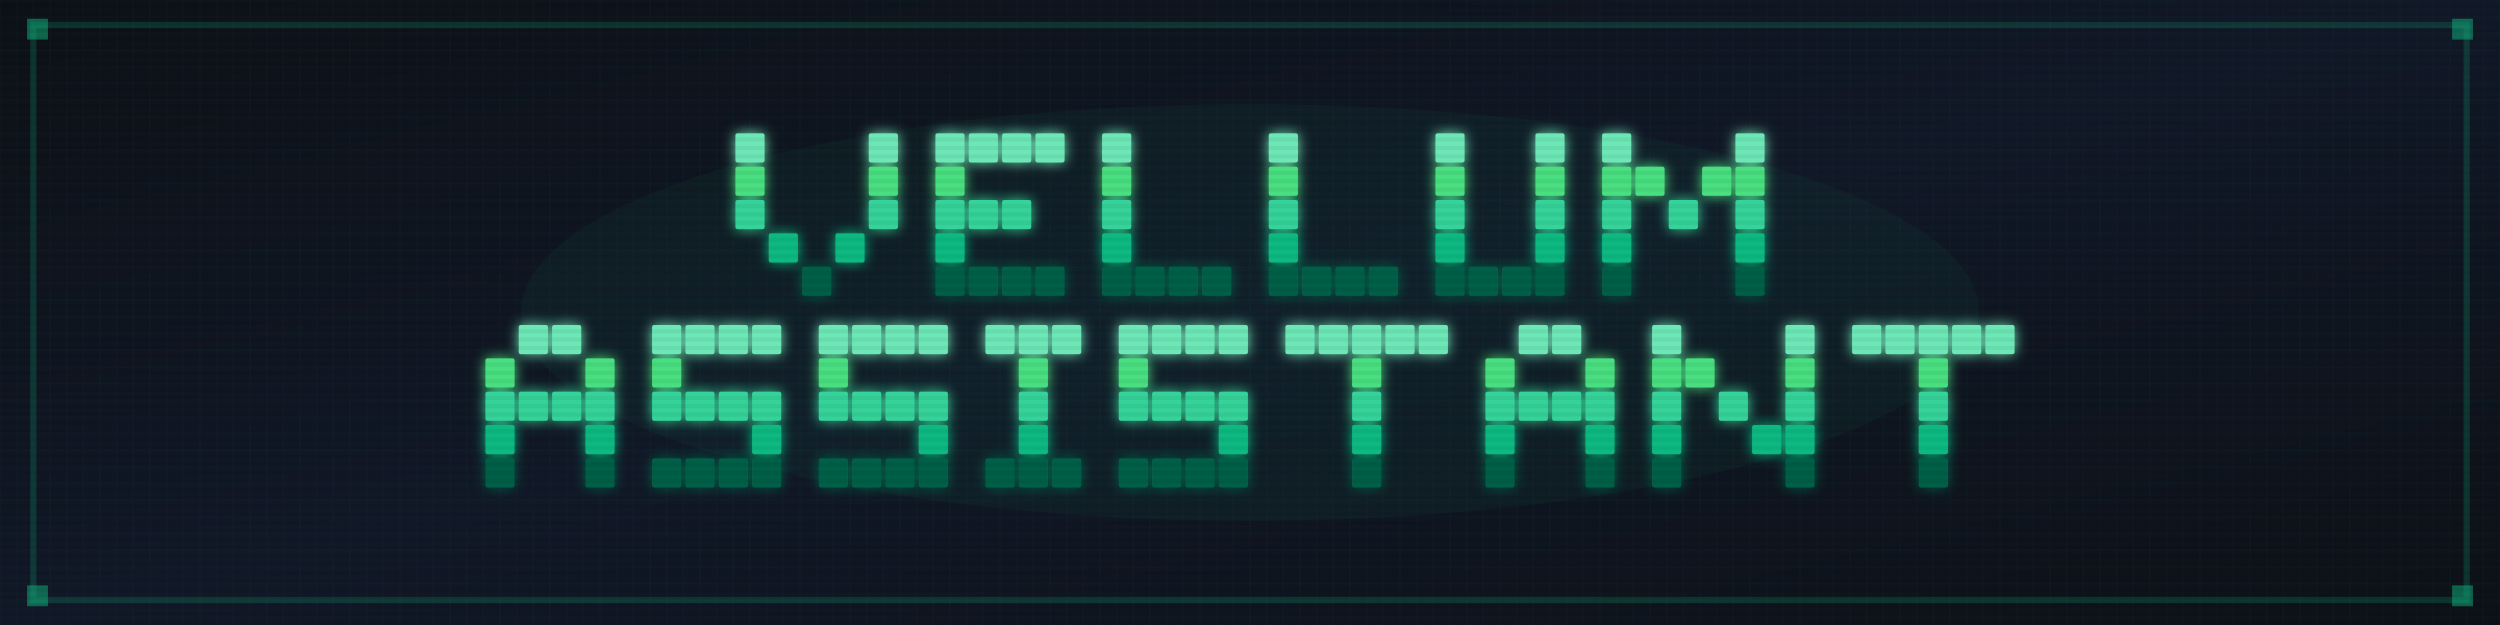
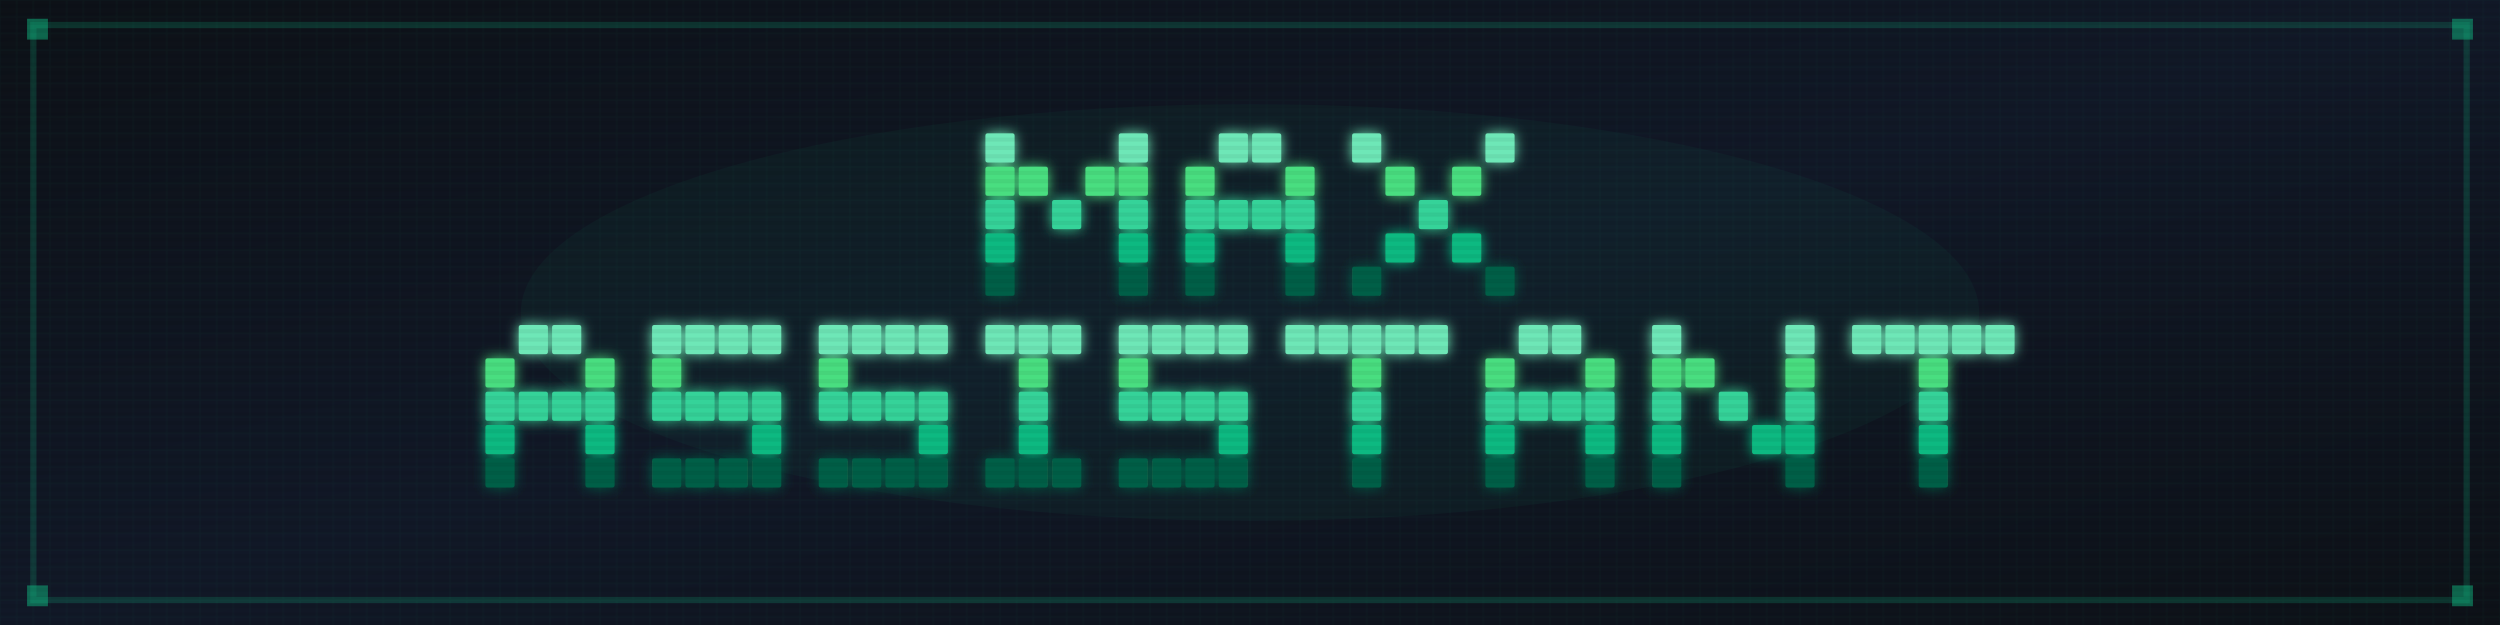
<svg xmlns="http://www.w3.org/2000/svg" width="1200" height="300" viewBox="0 0 1200 300">
  <defs>
    <linearGradient id="bgGrad" x1="0%" y1="0%" x2="100%" y2="100%">
      <stop offset="0%" style="stop-color:#0D1117" />
      <stop offset="50%" style="stop-color:#111827" />
      <stop offset="100%" style="stop-color:#0D1117" />
    </linearGradient>
    <filter id="glow">
      <feGaussianBlur stdDeviation="3" result="blur" />
      <feMerge>
        <feMergeNode in="blur" />
        <feMergeNode in="SourceGraphic" />
      </feMerge>
    </filter>
    <pattern id="grid" x="0" y="0" width="8" height="8" patternUnits="userSpaceOnUse">
      <rect width="8" height="8" fill="none" stroke="#10B981" stroke-width="0.3" opacity="0.07" />
    </pattern>
    <pattern id="scanlines" x="0" y="0" width="4" height="4" patternUnits="userSpaceOnUse">
      <rect width="4" height="2" fill="transparent" />
      <rect y="2" width="4" height="2" fill="#000" opacity="0.05" />
    </pattern>
  </defs>
  <rect width="1200" height="300" fill="url(#bgGrad)" />
  <rect width="1200" height="300" fill="url(#grid)" />
  <ellipse cx="600" cy="150" rx="350" ry="100" fill="#10B981" opacity="0.05" />
  <rect x="16" y="12" width="1168" height="276" fill="none" stroke="#10B981" stroke-width="3" opacity="0.2" rx="0" />
  <rect x="13" y="9" width="10" height="10" fill="#10B981" opacity="0.5" />
  <rect x="1177" y="9" width="10" height="10" fill="#10B981" opacity="0.5" />
  <rect x="13" y="281" width="10" height="10" fill="#10B981" opacity="0.5" />
  <rect x="1177" y="281" width="10" height="10" fill="#10B981" opacity="0.5" />
  <g filter="url(#glow)">
-     <rect x="353" y="64" width="14" height="14" fill="#6EE7B7" rx="1" />
-     <rect x="417" y="64" width="14" height="14" fill="#6EE7B7" rx="1" />
-     <rect x="449" y="64" width="14" height="14" fill="#6EE7B7" rx="1" />
-     <rect x="465" y="64" width="14" height="14" fill="#6EE7B7" rx="1" />
-     <rect x="481" y="64" width="14" height="14" fill="#6EE7B7" rx="1" />
-     <rect x="497" y="64" width="14" height="14" fill="#6EE7B7" rx="1" />
-     <rect x="529" y="64" width="14" height="14" fill="#6EE7B7" rx="1" />
-     <rect x="609" y="64" width="14" height="14" fill="#6EE7B7" rx="1" />
-     <rect x="689" y="64" width="14" height="14" fill="#6EE7B7" rx="1" />
-     <rect x="737" y="64" width="14" height="14" fill="#6EE7B7" rx="1" />
-     <rect x="769" y="64" width="14" height="14" fill="#6EE7B7" rx="1" />
-     <rect x="833" y="64" width="14" height="14" fill="#6EE7B7" rx="1" />
-     <rect x="353" y="80" width="14" height="14" fill="#4ADE80" rx="1" />
-     <rect x="417" y="80" width="14" height="14" fill="#4ADE80" rx="1" />
-     <rect x="449" y="80" width="14" height="14" fill="#4ADE80" rx="1" />
-     <rect x="529" y="80" width="14" height="14" fill="#4ADE80" rx="1" />
-     <rect x="609" y="80" width="14" height="14" fill="#4ADE80" rx="1" />
-     <rect x="689" y="80" width="14" height="14" fill="#4ADE80" rx="1" />
-     <rect x="737" y="80" width="14" height="14" fill="#4ADE80" rx="1" />
-     <rect x="769" y="80" width="14" height="14" fill="#4ADE80" rx="1" />
-     <rect x="785" y="80" width="14" height="14" fill="#4ADE80" rx="1" />
-     <rect x="817" y="80" width="14" height="14" fill="#4ADE80" rx="1" />
-     <rect x="833" y="80" width="14" height="14" fill="#4ADE80" rx="1" />
-     <rect x="353" y="96" width="14" height="14" fill="#34D399" rx="1" />
-     <rect x="417" y="96" width="14" height="14" fill="#34D399" rx="1" />
-     <rect x="449" y="96" width="14" height="14" fill="#34D399" rx="1" />
-     <rect x="465" y="96" width="14" height="14" fill="#34D399" rx="1" />
-     <rect x="481" y="96" width="14" height="14" fill="#34D399" rx="1" />
-     <rect x="529" y="96" width="14" height="14" fill="#34D399" rx="1" />
-     <rect x="609" y="96" width="14" height="14" fill="#34D399" rx="1" />
-     <rect x="689" y="96" width="14" height="14" fill="#34D399" rx="1" />
-     <rect x="737" y="96" width="14" height="14" fill="#34D399" rx="1" />
-     <rect x="769" y="96" width="14" height="14" fill="#34D399" rx="1" />
-     <rect x="801" y="96" width="14" height="14" fill="#34D399" rx="1" />
-     <rect x="833" y="96" width="14" height="14" fill="#34D399" rx="1" />
-     <rect x="369" y="112" width="14" height="14" fill="#10B981" rx="1" />
-     <rect x="401" y="112" width="14" height="14" fill="#10B981" rx="1" />
-     <rect x="449" y="112" width="14" height="14" fill="#10B981" rx="1" />
-     <rect x="529" y="112" width="14" height="14" fill="#10B981" rx="1" />
-     <rect x="609" y="112" width="14" height="14" fill="#10B981" rx="1" />
-     <rect x="689" y="112" width="14" height="14" fill="#10B981" rx="1" />
-     <rect x="737" y="112" width="14" height="14" fill="#10B981" rx="1" />
-     <rect x="769" y="112" width="14" height="14" fill="#10B981" rx="1" />
-     <rect x="833" y="112" width="14" height="14" fill="#10B981" rx="1" />
-     <rect x="385" y="128" width="14" height="14" fill="#065F46" rx="1" />
-     <rect x="449" y="128" width="14" height="14" fill="#065F46" rx="1" />
-     <rect x="465" y="128" width="14" height="14" fill="#065F46" rx="1" />
-     <rect x="481" y="128" width="14" height="14" fill="#065F46" rx="1" />
-     <rect x="497" y="128" width="14" height="14" fill="#065F46" rx="1" />
-     <rect x="529" y="128" width="14" height="14" fill="#065F46" rx="1" />
-     <rect x="545" y="128" width="14" height="14" fill="#065F46" rx="1" />
-     <rect x="561" y="128" width="14" height="14" fill="#065F46" rx="1" />
-     <rect x="577" y="128" width="14" height="14" fill="#065F46" rx="1" />
-     <rect x="609" y="128" width="14" height="14" fill="#065F46" rx="1" />
-     <rect x="625" y="128" width="14" height="14" fill="#065F46" rx="1" />
-     <rect x="641" y="128" width="14" height="14" fill="#065F46" rx="1" />
-     <rect x="657" y="128" width="14" height="14" fill="#065F46" rx="1" />
-     <rect x="689" y="128" width="14" height="14" fill="#065F46" rx="1" />
-     <rect x="705" y="128" width="14" height="14" fill="#065F46" rx="1" />
-     <rect x="721" y="128" width="14" height="14" fill="#065F46" rx="1" />
-     <rect x="737" y="128" width="14" height="14" fill="#065F46" rx="1" />
-     <rect x="769" y="128" width="14" height="14" fill="#065F46" rx="1" />
-     <rect x="833" y="128" width="14" height="14" fill="#065F46" rx="1" />
+     <rect x="473" y="64" width="14" height="14" fill="#6EE7B7" rx="1" />
+     <rect x="537" y="64" width="14" height="14" fill="#6EE7B7" rx="1" />
+     <rect x="585" y="64" width="14" height="14" fill="#6EE7B7" rx="1" />
+     <rect x="601" y="64" width="14" height="14" fill="#6EE7B7" rx="1" />
+     <rect x="649" y="64" width="14" height="14" fill="#6EE7B7" rx="1" />
+     <rect x="713" y="64" width="14" height="14" fill="#6EE7B7" rx="1" />
+     <rect x="473" y="80" width="14" height="14" fill="#4ADE80" rx="1" />
+     <rect x="489" y="80" width="14" height="14" fill="#4ADE80" rx="1" />
+     <rect x="521" y="80" width="14" height="14" fill="#4ADE80" rx="1" />
+     <rect x="537" y="80" width="14" height="14" fill="#4ADE80" rx="1" />
+     <rect x="569" y="80" width="14" height="14" fill="#4ADE80" rx="1" />
+     <rect x="617" y="80" width="14" height="14" fill="#4ADE80" rx="1" />
+     <rect x="665" y="80" width="14" height="14" fill="#4ADE80" rx="1" />
+     <rect x="697" y="80" width="14" height="14" fill="#4ADE80" rx="1" />
+     <rect x="473" y="96" width="14" height="14" fill="#34D399" rx="1" />
+     <rect x="505" y="96" width="14" height="14" fill="#34D399" rx="1" />
+     <rect x="537" y="96" width="14" height="14" fill="#34D399" rx="1" />
+     <rect x="569" y="96" width="14" height="14" fill="#34D399" rx="1" />
+     <rect x="585" y="96" width="14" height="14" fill="#34D399" rx="1" />
+     <rect x="601" y="96" width="14" height="14" fill="#34D399" rx="1" />
+     <rect x="617" y="96" width="14" height="14" fill="#34D399" rx="1" />
+     <rect x="681" y="96" width="14" height="14" fill="#34D399" rx="1" />
+     <rect x="473" y="112" width="14" height="14" fill="#10B981" rx="1" />
+     <rect x="537" y="112" width="14" height="14" fill="#10B981" rx="1" />
+     <rect x="569" y="112" width="14" height="14" fill="#10B981" rx="1" />
+     <rect x="617" y="112" width="14" height="14" fill="#10B981" rx="1" />
+     <rect x="665" y="112" width="14" height="14" fill="#10B981" rx="1" />
+     <rect x="697" y="112" width="14" height="14" fill="#10B981" rx="1" />
+     <rect x="473" y="128" width="14" height="14" fill="#065F46" rx="1" />
+     <rect x="537" y="128" width="14" height="14" fill="#065F46" rx="1" />
+     <rect x="569" y="128" width="14" height="14" fill="#065F46" rx="1" />
+     <rect x="617" y="128" width="14" height="14" fill="#065F46" rx="1" />
+     <rect x="649" y="128" width="14" height="14" fill="#065F46" rx="1" />
+     <rect x="713" y="128" width="14" height="14" fill="#065F46" rx="1" />
  </g>
  <g filter="url(#glow)">
    <rect x="249" y="156" width="14" height="14" fill="#6EE7B7" rx="1" />
    <rect x="265" y="156" width="14" height="14" fill="#6EE7B7" rx="1" />
    <rect x="313" y="156" width="14" height="14" fill="#6EE7B7" rx="1" />
    <rect x="329" y="156" width="14" height="14" fill="#6EE7B7" rx="1" />
    <rect x="345" y="156" width="14" height="14" fill="#6EE7B7" rx="1" />
    <rect x="361" y="156" width="14" height="14" fill="#6EE7B7" rx="1" />
    <rect x="393" y="156" width="14" height="14" fill="#6EE7B7" rx="1" />
    <rect x="409" y="156" width="14" height="14" fill="#6EE7B7" rx="1" />
    <rect x="425" y="156" width="14" height="14" fill="#6EE7B7" rx="1" />
    <rect x="441" y="156" width="14" height="14" fill="#6EE7B7" rx="1" />
    <rect x="473" y="156" width="14" height="14" fill="#6EE7B7" rx="1" />
    <rect x="489" y="156" width="14" height="14" fill="#6EE7B7" rx="1" />
    <rect x="505" y="156" width="14" height="14" fill="#6EE7B7" rx="1" />
    <rect x="537" y="156" width="14" height="14" fill="#6EE7B7" rx="1" />
    <rect x="553" y="156" width="14" height="14" fill="#6EE7B7" rx="1" />
    <rect x="569" y="156" width="14" height="14" fill="#6EE7B7" rx="1" />
    <rect x="585" y="156" width="14" height="14" fill="#6EE7B7" rx="1" />
    <rect x="617" y="156" width="14" height="14" fill="#6EE7B7" rx="1" />
    <rect x="633" y="156" width="14" height="14" fill="#6EE7B7" rx="1" />
    <rect x="649" y="156" width="14" height="14" fill="#6EE7B7" rx="1" />
    <rect x="665" y="156" width="14" height="14" fill="#6EE7B7" rx="1" />
    <rect x="681" y="156" width="14" height="14" fill="#6EE7B7" rx="1" />
    <rect x="729" y="156" width="14" height="14" fill="#6EE7B7" rx="1" />
    <rect x="745" y="156" width="14" height="14" fill="#6EE7B7" rx="1" />
    <rect x="793" y="156" width="14" height="14" fill="#6EE7B7" rx="1" />
    <rect x="857" y="156" width="14" height="14" fill="#6EE7B7" rx="1" />
    <rect x="889" y="156" width="14" height="14" fill="#6EE7B7" rx="1" />
    <rect x="905" y="156" width="14" height="14" fill="#6EE7B7" rx="1" />
    <rect x="921" y="156" width="14" height="14" fill="#6EE7B7" rx="1" />
    <rect x="937" y="156" width="14" height="14" fill="#6EE7B7" rx="1" />
    <rect x="953" y="156" width="14" height="14" fill="#6EE7B7" rx="1" />
    <rect x="233" y="172" width="14" height="14" fill="#4ADE80" rx="1" />
    <rect x="281" y="172" width="14" height="14" fill="#4ADE80" rx="1" />
    <rect x="313" y="172" width="14" height="14" fill="#4ADE80" rx="1" />
    <rect x="393" y="172" width="14" height="14" fill="#4ADE80" rx="1" />
    <rect x="489" y="172" width="14" height="14" fill="#4ADE80" rx="1" />
    <rect x="537" y="172" width="14" height="14" fill="#4ADE80" rx="1" />
    <rect x="649" y="172" width="14" height="14" fill="#4ADE80" rx="1" />
    <rect x="713" y="172" width="14" height="14" fill="#4ADE80" rx="1" />
    <rect x="761" y="172" width="14" height="14" fill="#4ADE80" rx="1" />
    <rect x="793" y="172" width="14" height="14" fill="#4ADE80" rx="1" />
    <rect x="809" y="172" width="14" height="14" fill="#4ADE80" rx="1" />
    <rect x="857" y="172" width="14" height="14" fill="#4ADE80" rx="1" />
    <rect x="921" y="172" width="14" height="14" fill="#4ADE80" rx="1" />
    <rect x="233" y="188" width="14" height="14" fill="#34D399" rx="1" />
    <rect x="249" y="188" width="14" height="14" fill="#34D399" rx="1" />
    <rect x="265" y="188" width="14" height="14" fill="#34D399" rx="1" />
    <rect x="281" y="188" width="14" height="14" fill="#34D399" rx="1" />
    <rect x="313" y="188" width="14" height="14" fill="#34D399" rx="1" />
    <rect x="329" y="188" width="14" height="14" fill="#34D399" rx="1" />
    <rect x="345" y="188" width="14" height="14" fill="#34D399" rx="1" />
    <rect x="361" y="188" width="14" height="14" fill="#34D399" rx="1" />
    <rect x="393" y="188" width="14" height="14" fill="#34D399" rx="1" />
    <rect x="409" y="188" width="14" height="14" fill="#34D399" rx="1" />
    <rect x="425" y="188" width="14" height="14" fill="#34D399" rx="1" />
    <rect x="441" y="188" width="14" height="14" fill="#34D399" rx="1" />
    <rect x="489" y="188" width="14" height="14" fill="#34D399" rx="1" />
    <rect x="537" y="188" width="14" height="14" fill="#34D399" rx="1" />
    <rect x="553" y="188" width="14" height="14" fill="#34D399" rx="1" />
    <rect x="569" y="188" width="14" height="14" fill="#34D399" rx="1" />
    <rect x="585" y="188" width="14" height="14" fill="#34D399" rx="1" />
    <rect x="649" y="188" width="14" height="14" fill="#34D399" rx="1" />
    <rect x="713" y="188" width="14" height="14" fill="#34D399" rx="1" />
    <rect x="729" y="188" width="14" height="14" fill="#34D399" rx="1" />
    <rect x="745" y="188" width="14" height="14" fill="#34D399" rx="1" />
    <rect x="761" y="188" width="14" height="14" fill="#34D399" rx="1" />
    <rect x="793" y="188" width="14" height="14" fill="#34D399" rx="1" />
    <rect x="825" y="188" width="14" height="14" fill="#34D399" rx="1" />
    <rect x="857" y="188" width="14" height="14" fill="#34D399" rx="1" />
    <rect x="921" y="188" width="14" height="14" fill="#34D399" rx="1" />
    <rect x="233" y="204" width="14" height="14" fill="#10B981" rx="1" />
    <rect x="281" y="204" width="14" height="14" fill="#10B981" rx="1" />
    <rect x="361" y="204" width="14" height="14" fill="#10B981" rx="1" />
    <rect x="441" y="204" width="14" height="14" fill="#10B981" rx="1" />
    <rect x="489" y="204" width="14" height="14" fill="#10B981" rx="1" />
    <rect x="585" y="204" width="14" height="14" fill="#10B981" rx="1" />
    <rect x="649" y="204" width="14" height="14" fill="#10B981" rx="1" />
    <rect x="713" y="204" width="14" height="14" fill="#10B981" rx="1" />
    <rect x="761" y="204" width="14" height="14" fill="#10B981" rx="1" />
    <rect x="793" y="204" width="14" height="14" fill="#10B981" rx="1" />
    <rect x="841" y="204" width="14" height="14" fill="#10B981" rx="1" />
    <rect x="857" y="204" width="14" height="14" fill="#10B981" rx="1" />
    <rect x="921" y="204" width="14" height="14" fill="#10B981" rx="1" />
    <rect x="233" y="220" width="14" height="14" fill="#065F46" rx="1" />
    <rect x="281" y="220" width="14" height="14" fill="#065F46" rx="1" />
    <rect x="313" y="220" width="14" height="14" fill="#065F46" rx="1" />
    <rect x="329" y="220" width="14" height="14" fill="#065F46" rx="1" />
    <rect x="345" y="220" width="14" height="14" fill="#065F46" rx="1" />
    <rect x="361" y="220" width="14" height="14" fill="#065F46" rx="1" />
    <rect x="393" y="220" width="14" height="14" fill="#065F46" rx="1" />
    <rect x="409" y="220" width="14" height="14" fill="#065F46" rx="1" />
    <rect x="425" y="220" width="14" height="14" fill="#065F46" rx="1" />
    <rect x="441" y="220" width="14" height="14" fill="#065F46" rx="1" />
    <rect x="473" y="220" width="14" height="14" fill="#065F46" rx="1" />
    <rect x="489" y="220" width="14" height="14" fill="#065F46" rx="1" />
    <rect x="505" y="220" width="14" height="14" fill="#065F46" rx="1" />
    <rect x="537" y="220" width="14" height="14" fill="#065F46" rx="1" />
    <rect x="553" y="220" width="14" height="14" fill="#065F46" rx="1" />
    <rect x="569" y="220" width="14" height="14" fill="#065F46" rx="1" />
    <rect x="585" y="220" width="14" height="14" fill="#065F46" rx="1" />
    <rect x="649" y="220" width="14" height="14" fill="#065F46" rx="1" />
    <rect x="713" y="220" width="14" height="14" fill="#065F46" rx="1" />
    <rect x="761" y="220" width="14" height="14" fill="#065F46" rx="1" />
    <rect x="793" y="220" width="14" height="14" fill="#065F46" rx="1" />
    <rect x="857" y="220" width="14" height="14" fill="#065F46" rx="1" />
    <rect x="921" y="220" width="14" height="14" fill="#065F46" rx="1" />
  </g>
  <rect width="1200" height="300" fill="url(#scanlines)" />
</svg>
